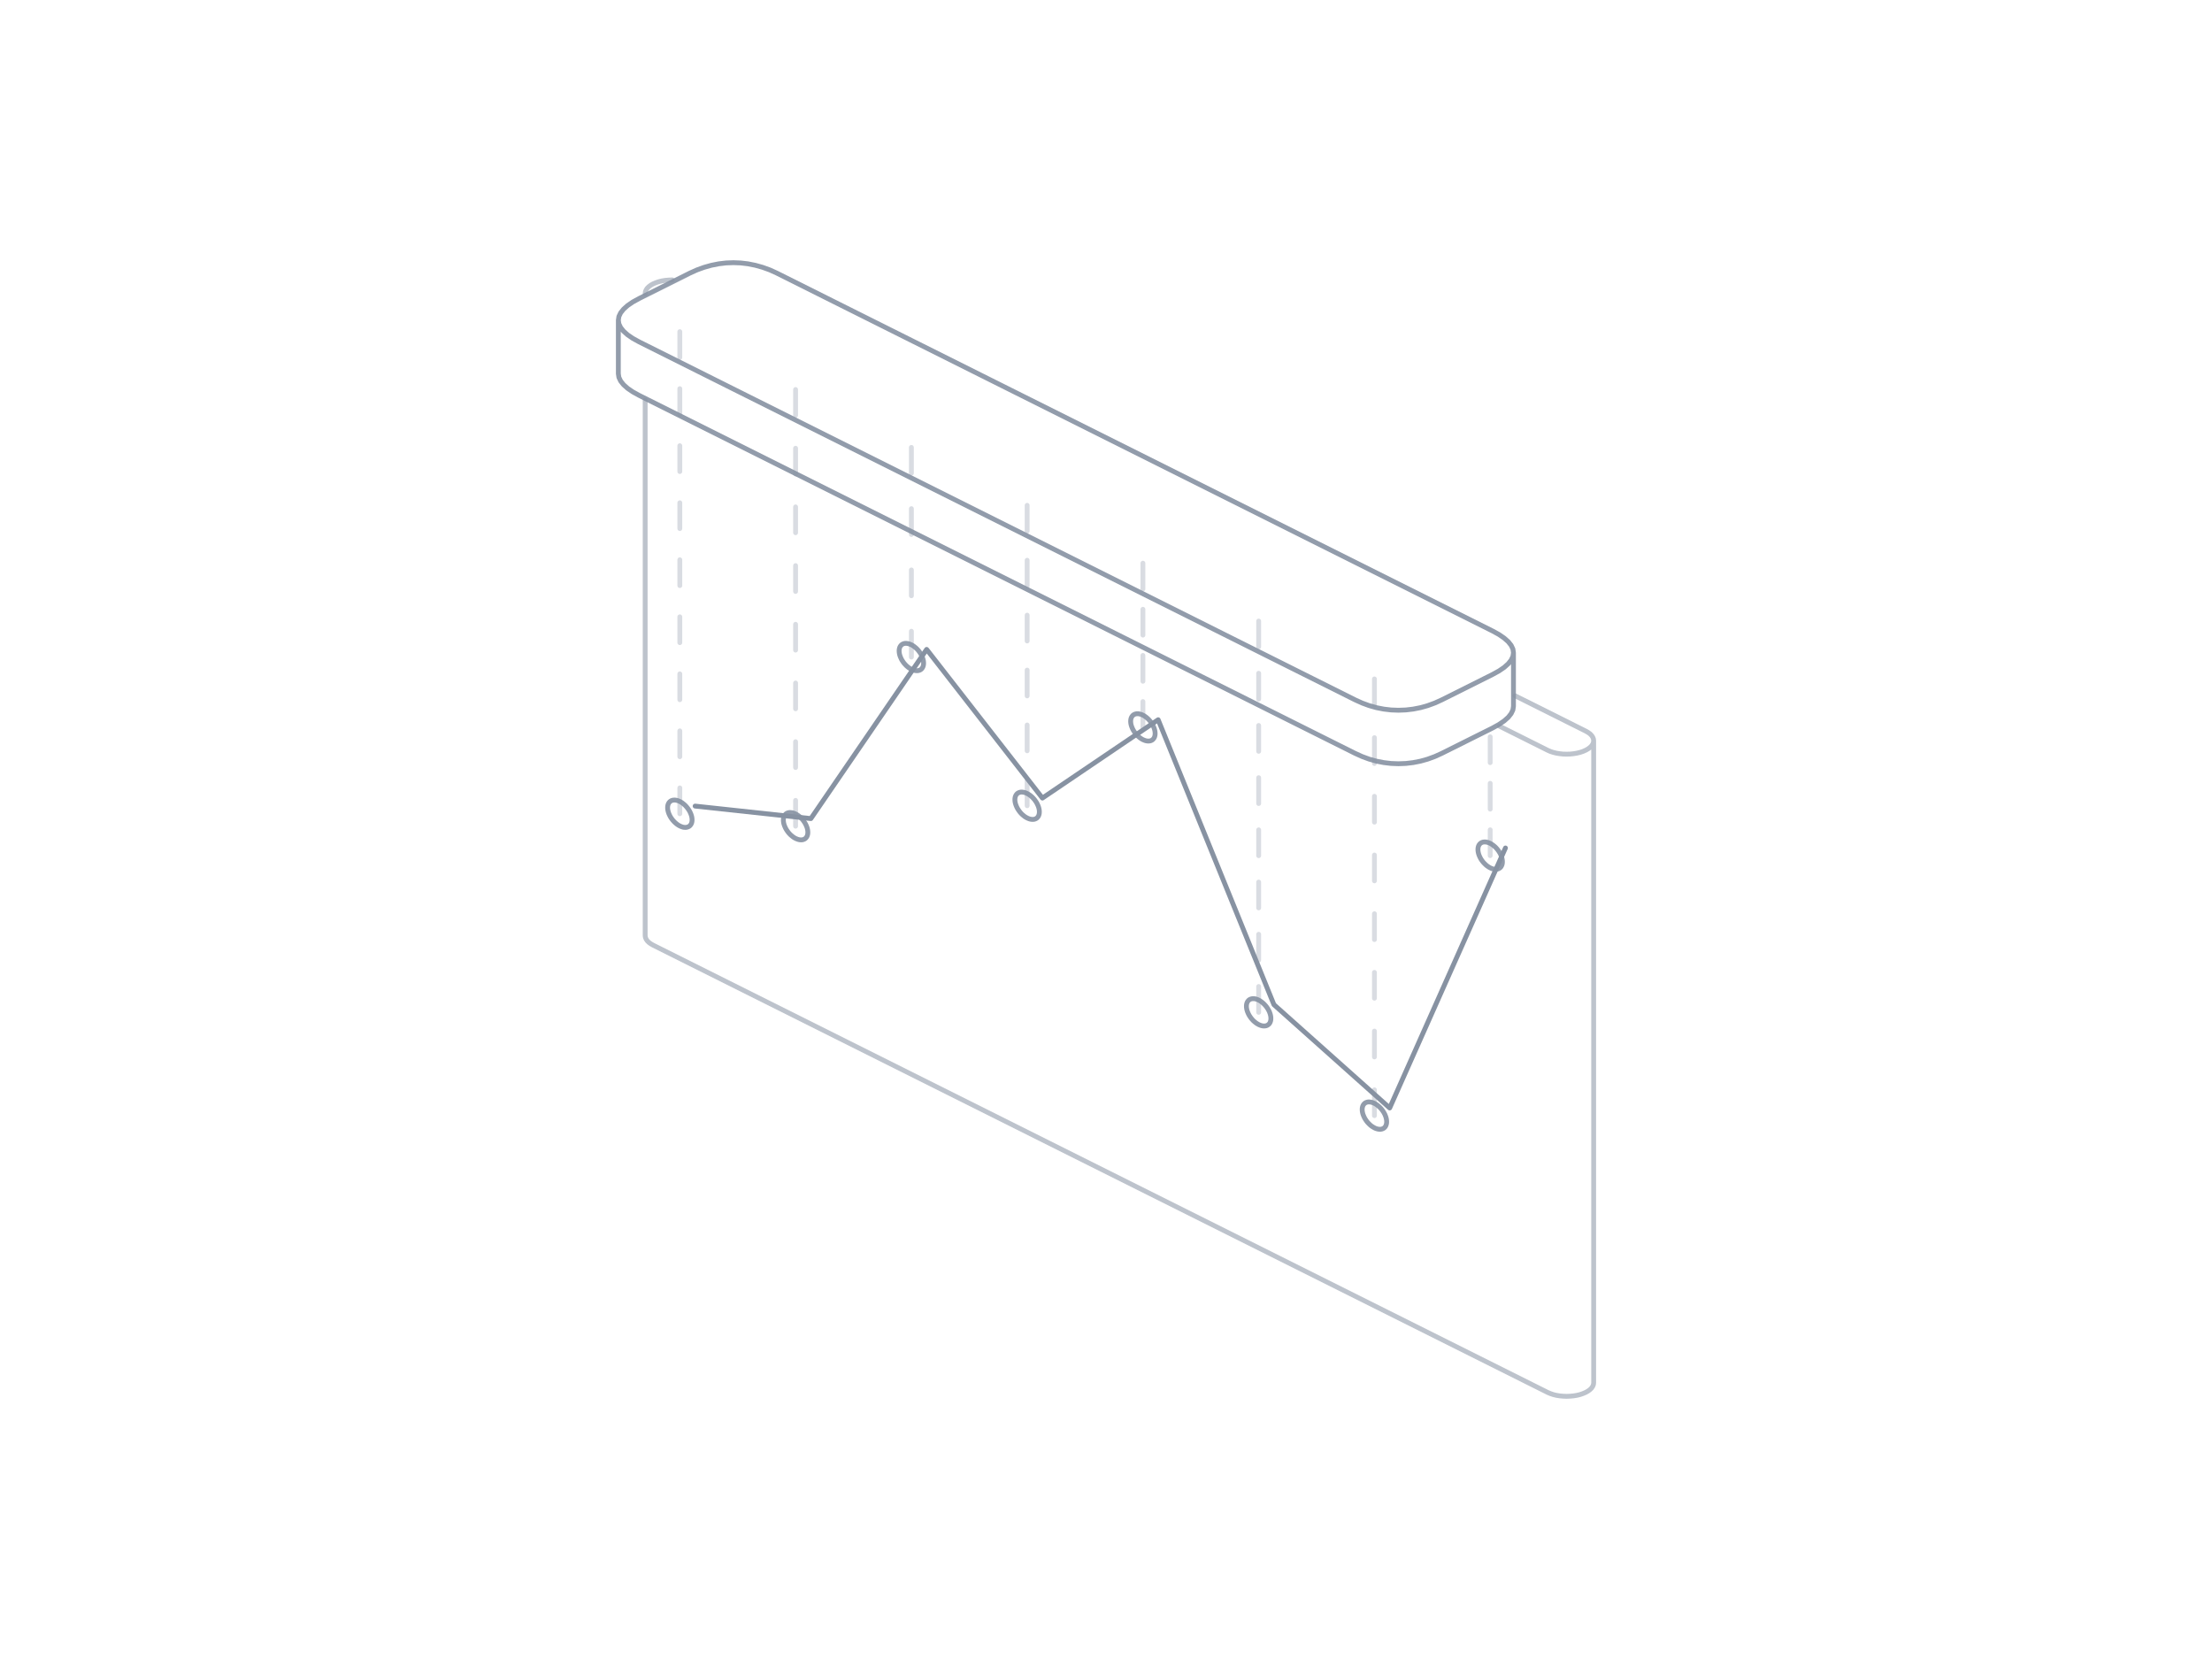
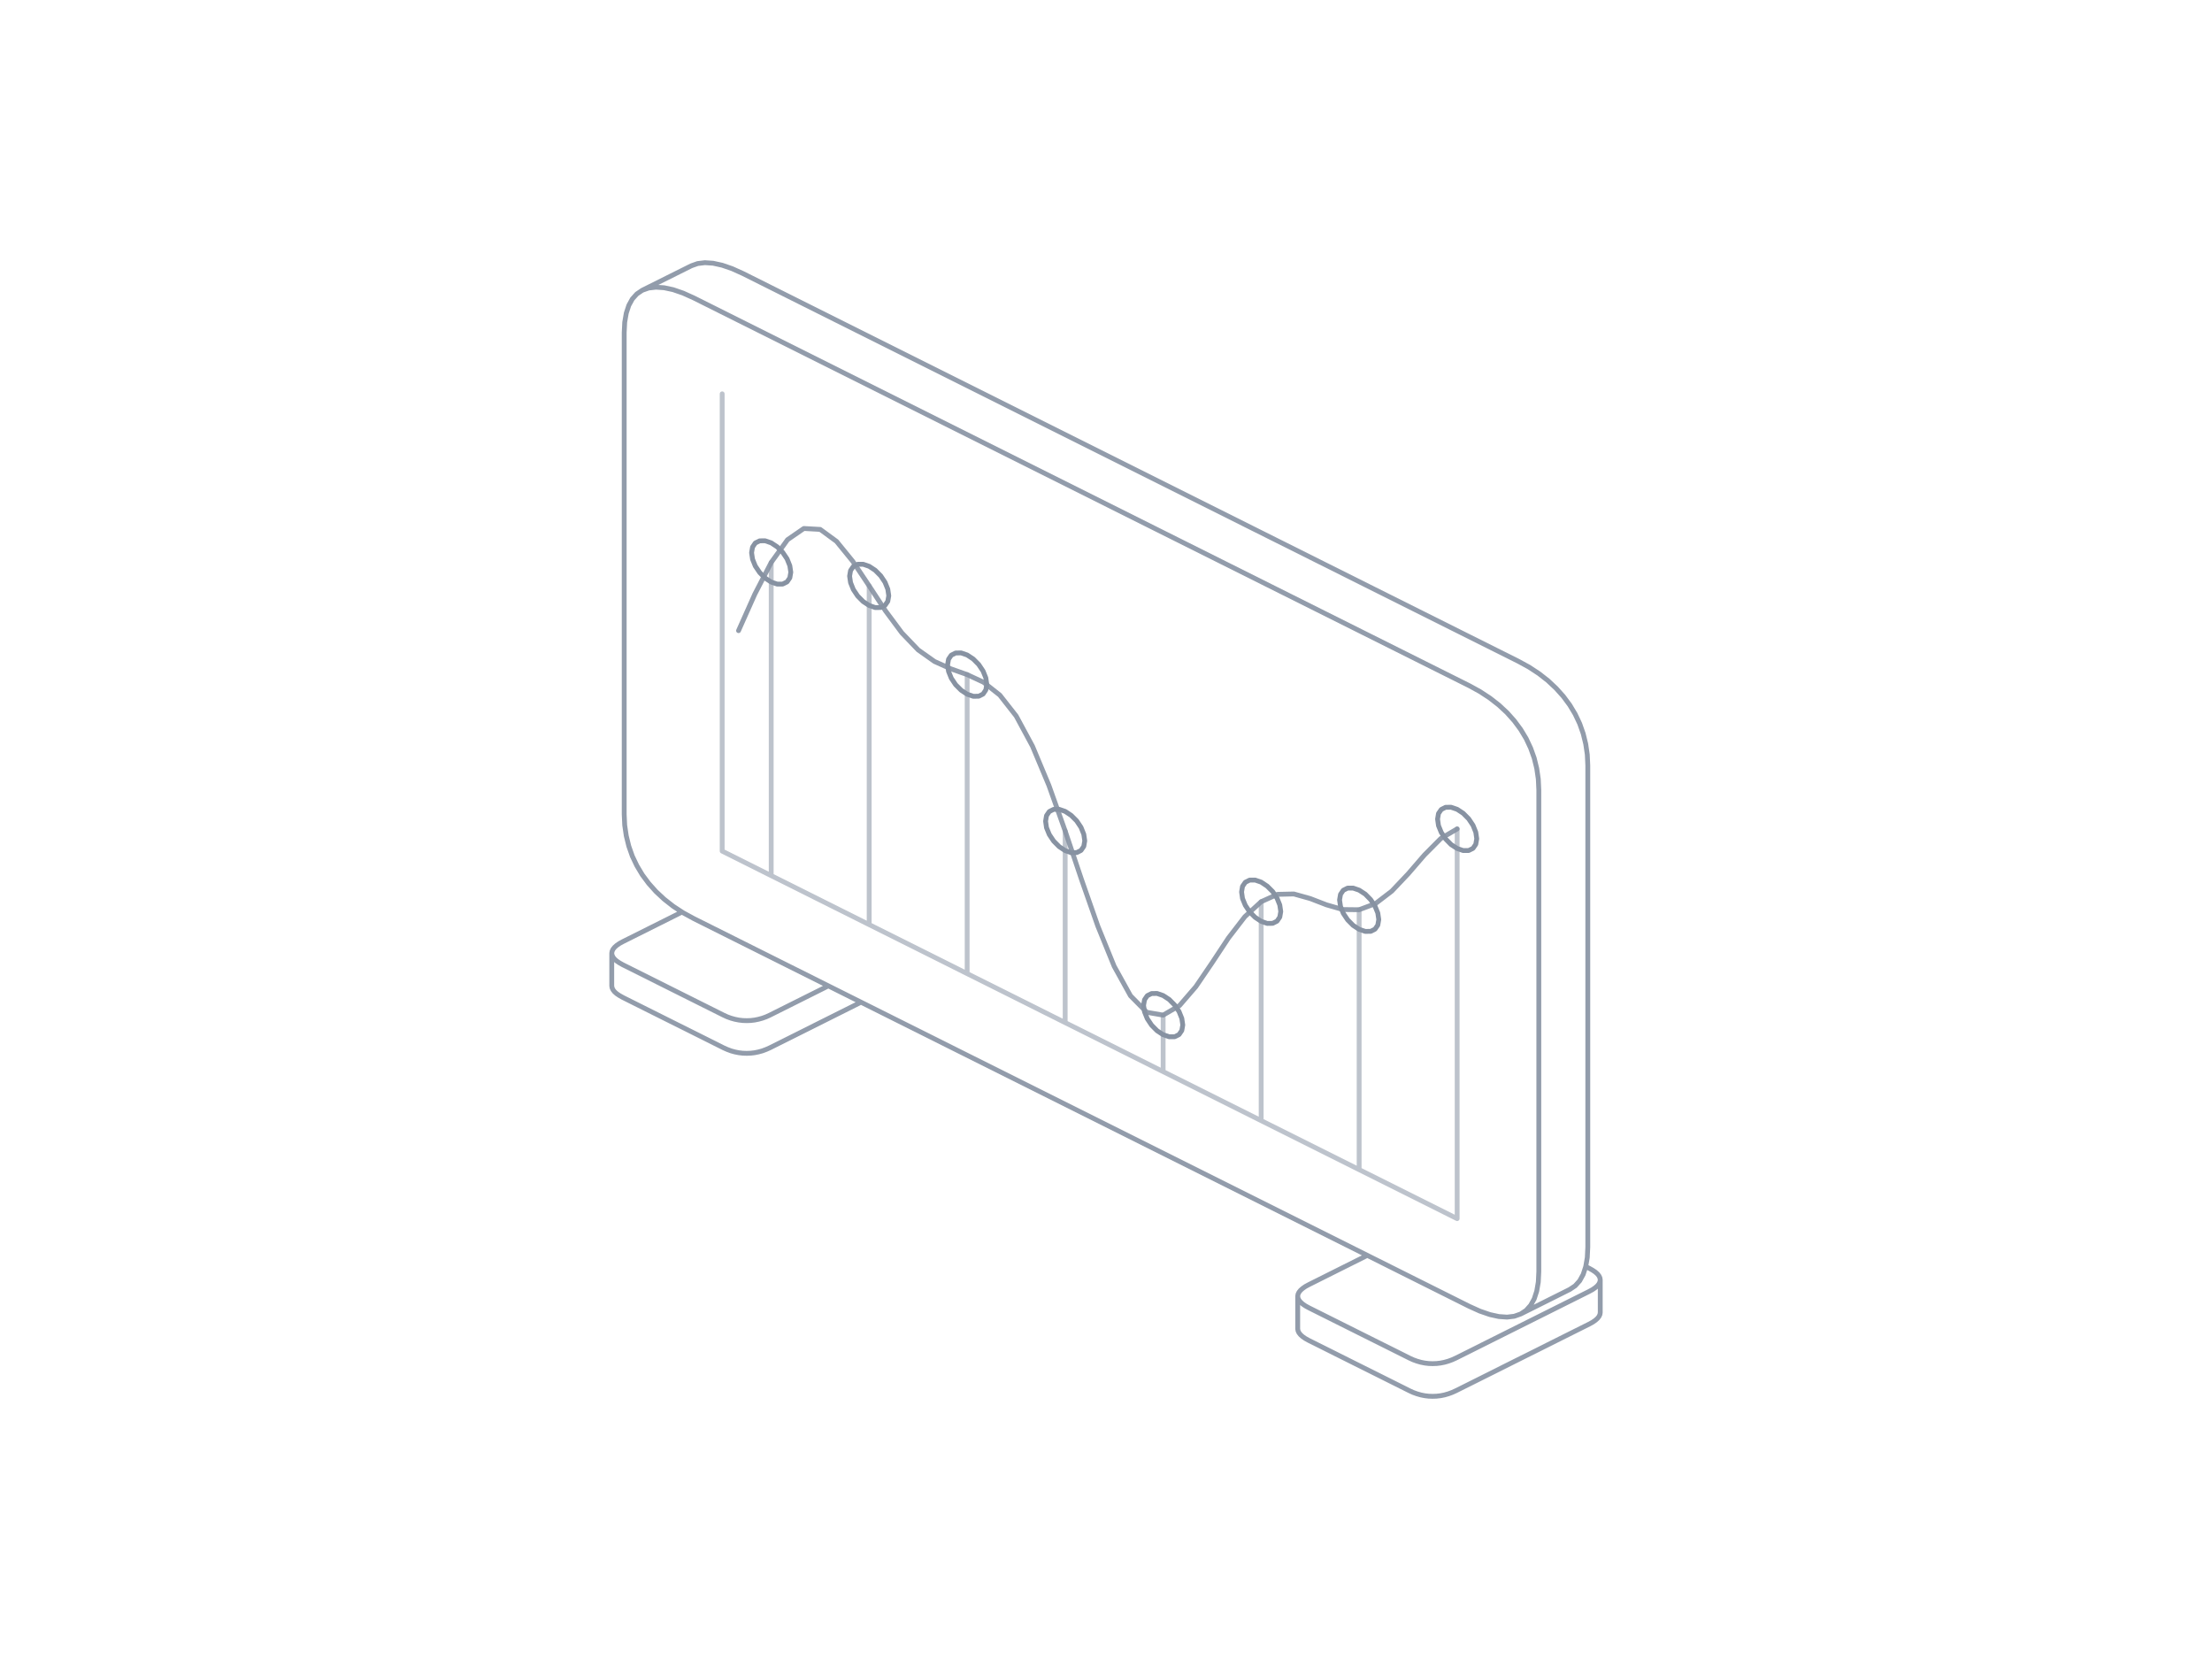
<svg xmlns="http://www.w3.org/2000/svg" viewBox="0 0 480 360" role="img" color="#8792a2" fill="none" stroke="currentColor" stroke-width="1.05" stroke-linecap="round" stroke-linejoin="round">
-   <path vector-effect="non-scaling-stroke" stroke-opacity=".32" d="M147.52,176.58 147.52,170.98 M147.52,164.20 147.52,158.60 M147.52,151.83 147.52,146.23 M147.52,139.45 147.52,133.85 M147.52,127.07 147.52,121.47 M147.52,114.70 147.52,109.10 M147.52,102.32 147.52,96.72 M147.52,89.94 147.52,84.34 M147.52,77.57 147.52,71.97 M172.64,179.28 172.64,173.68 M172.64,166.55 172.64,160.95 M172.64,153.81 172.64,148.21 M172.64,141.07 172.64,135.47 M172.64,128.34 172.64,122.74 M172.64,115.60 172.64,110.00 M172.64,102.87 172.64,97.27 M172.64,90.13 172.64,84.53 M197.77,142.58 197.77,136.98 M197.77,129.28 197.77,123.68 M197.77,115.98 197.77,110.38 M197.77,102.69 197.77,97.09 M222.89,174.84 222.89,169.24 M222.89,162.92 222.89,157.32 M222.89,151.01 222.89,145.41 M222.89,139.09 222.89,133.49 M222.89,127.17 222.89,121.57 M222.89,115.25 222.89,109.65 M248.01,157.84 248.01,152.24 M248.01,147.83 248.01,142.23 M248.01,137.82 248.01,132.22 M248.01,127.81 248.01,122.21 M273.13,219.67 273.13,214.07 M273.13,208.34 273.13,202.74 M273.13,197.01 273.13,191.41 M273.13,185.68 273.13,180.08 M273.13,174.36 273.13,168.76 M273.13,163.03 273.13,157.43 M273.13,151.70 273.13,146.10 M273.13,140.37 273.13,134.77 M298.25,242.09 298.25,236.49 M298.25,229.35 298.25,223.75 M298.25,216.61 298.25,211.01 M298.25,203.88 298.25,198.28 M298.25,191.14 298.25,185.54 M298.25,178.40 298.25,172.80 M298.25,165.67 298.25,160.07 M298.25,152.93 298.25,147.33 M323.37,185.67 323.37,180.07 M323.37,175.58 323.37,169.98 M323.37,165.49 323.37,159.89" />
-   <path vector-effect="non-scaling-stroke" stroke-opacity=".55" d="M145.87,60.74 145.10,60.77 144.35,60.84 143.62,60.96 142.94,61.13 142.30,61.35 141.72,61.60 141.71,61.60 141.21,61.89 140.78,62.21 140.44,62.55 140.20,62.92 140.05,63.29 140.00,63.67 140.00,63.73 M140.00,86.84 140.00,203.02 140.05,203.40 140.20,203.78 140.44,204.14 140.78,204.49 141.21,204.80 141.71,205.09 335.81,302.14 336.39,302.39 337.03,302.61 337.71,302.78 338.44,302.90 339.19,302.97 339.96,303.00 340.72,302.97 341.47,302.90 342.20,302.78 342.89,302.61 343.52,302.39 344.10,302.14 344.11,302.14 344.61,301.85 345.04,301.53 345.38,301.19 345.62,300.82 345.77,300.45 345.82,300.07 345.82,160.72 345.77,160.34 345.62,159.96 345.38,159.60 345.04,159.25 344.61,158.94 344.11,158.65 328.77,150.98 M345.82,160.72 345.77,161.10 345.62,161.48 345.38,161.84 345.04,162.18 344.61,162.50 344.11,162.79 344.10,162.79 343.52,163.05 342.89,163.26 342.20,163.43 341.47,163.55 340.72,163.63 339.96,163.65 339.19,163.63 338.44,163.55 337.71,163.43 337.03,163.26 336.39,163.05 335.81,162.79 325.35,157.56" />
-   <path vector-effect="non-scaling-stroke" stroke-opacity=".9" d="M159.14,57.00 157.54,57.06 155.94,57.25 154.35,57.57 152.79,58.01 151.24,58.57 149.71,59.26 138.70,64.77 137.32,65.53 136.19,66.30 135.31,67.09 134.68,67.88 134.30,68.68 134.18,69.48 134.18,81.09 134.30,81.89 134.68,82.69 135.31,83.48 136.19,84.27 137.32,85.04 138.70,85.80 294.04,163.47 295.56,164.16 297.11,164.73 298.68,165.17 300.26,165.48 301.86,165.67 303.46,165.73 305.06,165.67 306.66,165.48 308.24,165.17 309.81,164.73 311.36,164.16 312.88,163.47 323.90,157.97 325.28,157.20 326.41,156.43 327.29,155.65 327.92,154.85 328.30,154.05 328.42,153.25 328.42,141.64 328.30,140.84 327.92,140.04 327.29,139.25 326.41,138.47 325.28,137.69 323.90,136.93 168.56,59.26 167.04,58.57 165.49,58.01 163.92,57.57 162.33,57.25 160.74,57.06 159.14,57.00 M328.42,141.64 328.30,142.44 327.92,143.24 327.29,144.03 326.41,144.82 325.28,145.59 323.90,146.35 312.88,151.86 311.36,152.55 309.81,153.12 308.24,153.56 306.66,153.87 305.06,154.06 303.46,154.12 301.86,154.06 300.26,153.87 298.68,153.56 297.11,153.12 295.56,152.55 294.04,151.86 138.70,74.19 137.32,73.43 136.19,72.66 135.31,71.87 134.68,71.08 134.30,70.28 134.18,69.48 M150.18,177.91 150.17,177.67 150.14,177.42 150.09,177.17 150.02,176.92 149.93,176.66 149.82,176.40 149.70,176.14 149.56,175.89 149.40,175.64 149.23,175.40 149.05,175.17 148.85,174.94 148.65,174.73 148.43,174.54 148.21,174.36 147.99,174.19 147.76,174.05 147.52,173.92 147.29,173.82 147.06,173.73 146.84,173.67 146.62,173.63 146.40,173.61 146.20,173.62 146.00,173.64 145.82,173.69 145.65,173.76 145.49,173.86 145.35,173.97 145.23,174.10 145.12,174.25 145.03,174.42 144.96,174.61 144.91,174.81 144.88,175.02 144.87,175.25 144.88,175.49 144.91,175.73 144.96,175.98 145.03,176.24 145.12,176.50 145.23,176.76 145.35,177.01 145.49,177.27 145.65,177.52 145.82,177.76 146.00,177.99 146.20,178.21 146.40,178.42 146.62,178.62 146.84,178.80 147.06,178.96 147.29,179.11 147.52,179.23 147.76,179.34 147.99,179.42 148.21,179.49 148.43,179.53 148.65,179.54 148.85,179.54 149.05,179.51 149.23,179.46 149.40,179.39 149.56,179.30 149.70,179.19 149.82,179.05 149.93,178.90 150.02,178.73 150.09,178.55 150.14,178.35 150.17,178.13 150.18,177.91 M175.30,180.61 175.29,180.38 175.26,180.13 175.21,179.88 175.14,179.62 175.05,179.37 174.94,179.11 174.82,178.85 174.68,178.60 174.52,178.35 174.35,178.10 174.17,177.87 173.97,177.65 173.77,177.44 173.55,177.24 173.33,177.06 173.11,176.90 172.88,176.76 172.64,176.63 172.41,176.52 172.18,176.44 171.96,176.38 171.74,176.34 171.52,176.32 171.32,176.32 171.12,176.35 170.94,176.40 170.77,176.47 170.61,176.56 170.47,176.68 170.35,176.81 170.24,176.96 170.15,177.13 170.08,177.32 170.03,177.52 170.00,177.73 169.99,177.96 170.00,178.19 170.03,178.44 170.08,178.69 170.15,178.95 170.24,179.20 170.35,179.46 170.47,179.72 170.61,179.97 170.77,180.22 170.94,180.46 171.12,180.70 171.32,180.92 171.52,181.13 171.74,181.32 171.96,181.50 172.18,181.67 172.41,181.81 172.64,181.94 172.88,182.04 173.11,182.13 173.33,182.19 173.55,182.23 173.77,182.25 173.97,182.25 174.17,182.22 174.35,182.17 174.52,182.10 174.68,182.01 174.82,181.89 174.94,181.76 175.05,181.61 175.14,181.44 175.21,181.25 175.26,181.05 175.29,180.84 175.30,180.61 M200.42,143.90 200.41,143.67 200.38,143.42 200.33,143.17 200.26,142.92 200.17,142.66 200.06,142.40 199.94,142.14 199.80,141.89 199.64,141.64 199.47,141.40 199.29,141.16 199.09,140.94 198.89,140.73 198.67,140.54 198.45,140.36 198.23,140.19 198.00,140.05 197.77,139.92 197.53,139.82 197.30,139.73 197.08,139.67 196.86,139.63 196.64,139.61 196.44,139.61 196.24,139.64 196.06,139.69 195.89,139.76 195.73,139.85 195.59,139.97 195.47,140.10 195.36,140.25 195.27,140.42 195.20,140.61 195.15,140.81 195.12,141.02 195.11,141.25 195.12,141.48 195.15,141.73 195.20,141.98 195.27,142.24 195.36,142.49 195.47,142.75 195.59,143.01 195.73,143.27 195.89,143.51 196.06,143.76 196.24,143.99 196.44,144.21 196.64,144.42 196.86,144.62 197.08,144.80 197.30,144.96 197.53,145.10 197.77,145.23 198.00,145.34 198.23,145.42 198.45,145.48 198.67,145.52 198.89,145.54 199.09,145.54 199.29,145.51 199.47,145.46 199.64,145.39 199.80,145.30 199.94,145.19 200.06,145.05 200.17,144.90 200.26,144.73 200.33,144.54 200.38,144.34 200.41,144.13 200.42,143.90 M225.54,176.17 225.53,175.93 225.50,175.69 225.45,175.44 225.38,175.18 225.29,174.92 225.18,174.67 225.06,174.41 224.92,174.15 224.76,173.91 224.59,173.66 224.41,173.43 224.21,173.21 224.01,173.00 223.79,172.80 223.57,172.62 223.35,172.46 223.12,172.32 222.89,172.19 222.65,172.08 222.42,172.00 222.20,171.94 221.98,171.90 221.76,171.88 221.56,171.88 221.36,171.91 221.18,171.96 221.01,172.03 220.85,172.12 220.71,172.23 220.59,172.37 220.48,172.52 220.39,172.69 220.32,172.87 220.27,173.08 220.24,173.29 220.23,173.52 220.24,173.75 220.27,174.00 220.32,174.25 220.39,174.50 220.48,174.76 220.59,175.02 220.71,175.28 220.85,175.53 221.01,175.78 221.18,176.02 221.36,176.26 221.56,176.48 221.76,176.69 221.98,176.88 222.20,177.06 222.42,177.23 222.65,177.37 222.89,177.50 223.12,177.60 223.35,177.69 223.57,177.75 223.79,177.79 224.01,177.81 224.21,177.81 224.41,177.78 224.59,177.73 224.76,177.66 224.92,177.57 225.06,177.45 225.18,177.32 225.29,177.17 225.38,177.00 225.45,176.81 225.50,176.61 225.53,176.40 225.54,176.17 M250.66,159.17 250.65,158.93 250.62,158.69 250.57,158.44 250.50,158.18 250.41,157.92 250.30,157.66 250.18,157.41 250.04,157.15 249.88,156.90 249.71,156.66 249.53,156.43 249.33,156.21 249.13,156.00 248.91,155.80 248.69,155.62 248.47,155.46 248.24,155.31 248.01,155.19 247.77,155.08 247.55,155.00 247.32,154.94 247.10,154.89 246.88,154.88 246.68,154.88 246.48,154.91 246.30,154.96 246.13,155.03 245.97,155.12 245.83,155.23 245.71,155.37 245.60,155.52 245.51,155.69 245.44,155.87 245.39,156.07 245.36,156.29 245.35,156.52 245.36,156.75 245.39,157.00 245.44,157.25 245.51,157.50 245.60,157.76 245.71,158.02 245.83,158.28 245.97,158.53 246.13,158.78 246.30,159.02 246.48,159.26 246.68,159.48 246.88,159.69 247.10,159.88 247.32,160.06 247.55,160.23 247.77,160.37 248.01,160.50 248.24,160.60 248.47,160.69 248.69,160.75 248.91,160.79 249.13,160.81 249.33,160.80 249.53,160.78 249.71,160.73 249.88,160.66 250.04,160.57 250.18,160.45 250.30,160.32 250.41,160.17 250.50,160.00 250.57,159.81 250.62,159.61 250.65,159.40 250.66,159.17 M275.78,221.00 275.77,220.76 275.74,220.52 275.69,220.27 275.62,220.01 275.53,219.75 275.43,219.49 275.30,219.24 275.16,218.98 275.00,218.73 274.83,218.49 274.65,218.26 274.45,218.04 274.25,217.83 274.03,217.63 273.81,217.45 273.59,217.29 273.36,217.14 273.13,217.02 272.90,216.91 272.67,216.83 272.44,216.76 272.22,216.72 272.00,216.71 271.80,216.71 271.60,216.74 271.42,216.79 271.25,216.86 271.09,216.95 270.95,217.06 270.83,217.20 270.72,217.35 270.63,217.52 270.56,217.70 270.51,217.90 270.48,218.12 270.47,218.34 270.48,218.58 270.51,218.83 270.56,219.08 270.63,219.33 270.72,219.59 270.83,219.85 270.95,220.11 271.09,220.36 271.25,220.61 271.42,220.85 271.60,221.08 271.80,221.31 272.00,221.52 272.22,221.71 272.44,221.89 272.67,222.06 272.90,222.20 273.13,222.33 273.36,222.43 273.59,222.52 273.81,222.58 274.03,222.62 274.25,222.64 274.45,222.63 274.65,222.61 274.83,222.56 275.00,222.49 275.16,222.39 275.30,222.28 275.43,222.15 275.53,222.00 275.62,221.83 275.69,221.64 275.74,221.44 275.77,221.22 275.78,221.00 M300.90,243.41 300.89,243.18 300.86,242.93 300.81,242.68 300.74,242.42 300.65,242.17 300.55,241.91 300.42,241.65 300.28,241.40 300.12,241.15 299.95,240.91 299.77,240.67 299.57,240.45 299.37,240.24 299.15,240.05 298.93,239.87 298.71,239.70 298.48,239.56 298.25,239.43 298.02,239.33 297.79,239.24 297.56,239.18 297.34,239.14 297.13,239.12 296.92,239.12 296.72,239.15 296.54,239.20 296.37,239.27 296.21,239.36 296.07,239.48 295.95,239.61 295.84,239.76 295.75,239.93 295.68,240.12 295.63,240.32 295.60,240.53 295.59,240.76 295.60,240.99 295.63,241.24 295.68,241.49 295.75,241.75 295.84,242.00 295.95,242.26 296.07,242.52 296.21,242.78 296.37,243.02 296.54,243.27 296.72,243.50 296.92,243.72 297.13,243.93 297.34,244.13 297.56,244.31 297.79,244.47 298.02,244.61 298.25,244.74 298.48,244.85 298.71,244.93 298.93,244.99 299.15,245.03 299.37,245.05 299.57,245.05 299.77,245.02 299.95,244.97 300.12,244.90 300.28,244.81 300.42,244.70 300.55,244.56 300.65,244.41 300.74,244.24 300.81,244.05 300.86,243.85 300.89,243.64 300.90,243.41 M326.02,187.00 326.01,186.76 325.98,186.52 325.93,186.26 325.86,186.01 325.77,185.75 325.67,185.49 325.54,185.23 325.40,184.98 325.24,184.73 325.07,184.49 324.89,184.26 324.69,184.03 324.49,183.82 324.27,183.63 324.05,183.45 323.83,183.29 323.60,183.14 323.37,183.01 323.14,182.91 322.91,182.82 322.68,182.76 322.46,182.72 322.25,182.70 322.04,182.71 321.84,182.73 321.66,182.78 321.49,182.85 321.33,182.95 321.19,183.06 321.07,183.19 320.96,183.34 320.87,183.51 320.80,183.70 320.75,183.90 320.72,184.12 320.71,184.34 320.72,184.58 320.75,184.82 320.80,185.07 320.87,185.33 320.96,185.59 321.07,185.85 321.19,186.10 321.33,186.36 321.49,186.61 321.66,186.85 321.84,187.08 322.04,187.30 322.25,187.51 322.46,187.71 322.68,187.89 322.91,188.05 323.14,188.20 323.37,188.32 323.60,188.43 323.83,188.51 324.05,188.58 324.27,188.62 324.49,188.64 324.69,188.63 324.89,188.60 325.07,188.56 325.24,188.48 325.40,188.39 325.54,188.28 325.67,188.15 325.77,187.99 325.86,187.82 325.93,187.64 325.98,187.44 326.01,187.22 326.02,187.00" />
-   <path vector-effect="non-scaling-stroke" stroke-opacity="1" d="M150.84,174.92 175.96,177.63 201.08,140.92 226.20,173.18 251.32,156.18 276.44,218.01 301.56,240.43 326.68,184.01" />
+   <path vector-effect="non-scaling-stroke" stroke-opacity=".55" d="M156.71,85.46 156.71,184.69 316.20,264.44 M167.35,190.01 167.35,122.05 M188.61,200.64 188.61,127.14 M209.87,211.27 209.87,146.39 M231.14,221.91 231.14,180.32 M252.40,232.54 252.40,220.28 M273.67,243.17 273.67,195.67 M294.93,253.80 294.93,197.41 M316.20,264.44 316.20,179.87" />
+   <path vector-effect="non-scaling-stroke" stroke-opacity=".9" d="M147.64,198.09 135.16,204.33 134.43,204.73 133.82,205.15 133.35,205.57 133.02,205.99 132.82,206.42 132.75,206.84 132.75,213.93 132.82,214.36 133.02,214.79 133.35,215.21 133.82,215.63 134.43,216.04 135.16,216.45 157.00,227.37 157.81,227.73 158.64,228.04 159.47,228.27 160.32,228.44 161.17,228.54 162.03,228.57 162.88,228.54 163.74,228.44 164.58,228.27 165.42,228.04 166.25,227.73 167.06,227.37 186.45,217.67 M179.36,214.13 167.06,220.28 166.25,220.65 165.42,220.95 164.58,221.18 163.74,221.35 162.88,221.45 162.03,221.48 161.17,221.45 160.32,221.35 159.47,221.18 158.64,220.95 157.81,220.65 157.00,220.28 135.16,209.36 134.43,208.95 133.82,208.54 133.35,208.12 133.02,207.70 132.82,207.27 132.75,206.84 M296.31,272.61 284.02,278.76 283.28,279.16 282.68,279.58 282.21,279.99 281.87,280.42 281.67,280.84 281.60,281.27 281.60,288.36 281.67,288.79 281.87,289.21 282.21,289.64 282.68,290.06 283.28,290.47 284.02,290.88 305.85,301.79 306.66,302.16 307.49,302.46 308.33,302.70 309.18,302.87 310.03,302.97 310.88,303.00 311.74,302.97 312.59,302.87 313.44,302.70 314.28,302.46 315.10,302.16 315.92,301.79 344.84,287.33 345.57,286.93 346.18,286.51 346.65,286.09 346.98,285.67 347.18,285.24 347.25,284.82 347.25,277.73 347.18,277.30 346.98,276.87 346.65,276.45 346.18,276.03 345.57,275.62 344.84,275.21 344.42,275.00 M347.25,277.73 347.18,278.15 346.98,278.58 346.65,279.00 346.18,279.42 345.57,279.84 344.84,280.24 315.92,294.70 315.10,295.07 314.28,295.37 313.44,295.61 312.59,295.78 311.74,295.88 310.88,295.91 310.03,295.88 309.18,295.78 308.33,295.61 307.49,295.37 306.66,295.07 305.85,294.70 284.02,283.79 283.28,283.38 282.68,282.97 282.21,282.55 281.87,282.13 281.67,281.70 281.60,281.27 M139.37,62.99 138.19,63.79 137.21,64.88 136.45,66.27 135.90,67.95 135.56,69.93 135.45,72.20 135.45,176.68 135.56,179.07 135.90,181.38 136.45,183.62 137.21,185.78 138.19,187.84 139.37,189.82 140.76,191.69 142.34,193.46 144.11,195.11 146.07,196.65 148.22,198.06 150.55,199.33 318.82,283.47 321.15,284.52 323.30,285.26 325.26,285.69 327.03,285.81 328.61,285.62 329.99,285.13 340.63,279.81 341.81,279.02 342.79,277.93 343.55,276.54 344.10,274.85 344.44,272.87 344.55,270.60 344.55,166.12 344.44,163.74 344.10,161.43 343.55,159.19 342.79,157.03 341.81,154.96 340.63,152.99 339.24,151.11 337.66,149.35 335.89,147.69 333.93,146.16 331.78,144.75 329.45,143.48 161.18,59.34 158.85,58.29 156.70,57.55 154.74,57.12 152.97,57.00 151.39,57.19 150.01,57.68 139.37,62.99 M318.82,283.47 321.15,284.52 323.30,285.26 325.26,285.69 327.03,285.81 328.61,285.62 329.99,285.13 331.18,284.34 332.15,283.25 332.92,281.86 333.47,280.17 333.81,278.19 333.92,275.92 333.92,171.44 333.81,169.06 333.47,166.74 332.92,164.50 332.15,162.35 331.18,160.28 329.99,158.30 328.61,156.43 327.03,154.66 325.26,153.01 323.30,151.48 321.15,150.07 318.82,148.79 150.55,64.65 148.22,63.60 146.07,62.86 144.11,62.44 142.34,62.32 140.76,62.50 139.37,62.99 138.19,63.79 137.21,64.88 136.45,66.27 135.90,67.95 135.56,69.93 135.45,72.20 135.45,176.68 135.56,179.07 135.90,181.38 136.45,183.62 137.21,185.78 138.19,187.84 139.37,189.82 140.76,191.69 142.34,193.46 144.11,195.11 146.07,196.65 148.22,198.06 150.55,199.33 318.82,283.47 M160.26,136.85 163.80,128.92 167.35,122.05 170.89,117.12 174.43,114.68 177.98,114.88 181.52,117.47 185.07,121.83 188.61,127.14 192.15,132.55 195.70,137.33 199.24,141.03 202.79,143.54 206.33,145.13 209.87,146.39 213.42,148.04 216.96,150.84 220.51,155.37 224.05,161.93 227.60,170.41 231.14,180.32 234.68,190.84 238.23,200.97 241.77,209.67 245.32,216.09 248.86,219.67 252.40,220.28 255.95,218.21 259.49,214.11 263.04,208.89 266.58,203.53 270.13,198.92 273.67,195.67 277.21,194.07 280.76,193.99 284.30,194.98 287.85,196.35 291.39,197.37 294.93,197.41 298.48,196.08 302.02,193.37 305.57,189.62 309.11,185.52 312.65,181.96 316.20,179.87" />
+   <path vector-effect="non-scaling-stroke" stroke-opacity="1" d="M171.60,124.18 171.39,122.76 170.79,121.27 169.84,119.86 168.66,118.67 167.35,117.80 166.03,117.35 164.85,117.36 163.90,117.83 163.30,118.72 163.09,119.93 163.30,121.34 163.90,122.83 164.85,124.24 166.03,125.44 167.35,126.31 168.66,126.75 169.84,126.74 170.79,126.27 171.39,125.39 171.60,124.18 M192.86,129.27 192.65,127.85 192.05,126.36 191.11,124.95 189.92,123.75 188.61,122.89 187.30,122.44 186.11,122.45 185.17,122.92 184.57,123.80 184.36,125.01 184.57,126.43 185.17,127.92 186.11,129.33 187.30,130.53 188.61,131.39 189.92,131.84 191.11,131.83 192.05,131.36 192.65,130.48 192.86,129.27 M214.13,148.51 213.92,147.09 213.32,145.61 212.37,144.19 211.19,143.00 209.87,142.13 208.56,141.68 207.37,141.70 206.43,142.17 205.83,143.05 205.62,144.26 205.83,145.68 206.43,147.17 207.37,148.58 208.56,149.77 209.87,150.64 211.19,151.09 212.37,151.08 213.32,150.61 213.92,149.72 214.13,148.51 M235.39,182.45 235.18,181.03 234.58,179.54 233.64,178.13 232.45,176.94 231.14,176.07 229.83,175.62 228.64,175.63 227.70,176.10 227.09,176.99 226.89,178.20 227.09,179.61 227.70,181.10 228.64,182.51 229.83,183.71 231.14,184.58 232.45,185.03 233.64,185.01 234.58,184.54 235.18,183.66 235.39,182.45 M256.66,222.41 256.45,220.99 255.85,219.50 254.90,218.09 253.72,216.89 252.40,216.03 251.09,215.58 249.90,215.59 248.96,216.06 248.36,216.94 248.15,218.15 248.36,219.57 248.96,221.06 249.90,222.47 251.09,223.67 252.40,224.53 253.72,224.98 254.90,224.97 255.85,224.50 256.45,223.62 256.66,222.41 M277.92,197.80 277.71,196.38 277.11,194.89 276.17,193.48 274.98,192.29 273.67,191.42 272.36,190.97 271.17,190.98 270.23,191.45 269.62,192.34 269.42,193.55 269.62,194.97 270.23,196.45 271.17,197.87 272.36,199.06 273.67,199.93 274.98,200.38 276.17,200.36 277.11,199.89 277.71,199.01 277.92,197.80 M299.19,199.54 298.98,198.12 298.37,196.63 297.43,195.22 296.25,194.02 294.93,193.16 293.62,192.71 292.43,192.72 291.49,193.19 290.89,194.07 290.68,195.28 290.89,196.70 291.49,198.19 292.43,199.60 293.62,200.80 294.93,201.66 296.25,202.11 297.43,202.10 298.37,201.63 298.98,200.75 299.19,199.54 M320.45,182.00 320.24,180.58 319.64,179.09 318.70,177.68 317.51,176.48 316.20,175.62 314.88,175.17 313.70,175.18 312.76,175.65 312.15,176.53 311.95,177.74 312.15,179.16 312.76,180.65 313.70,182.06 314.88,183.26 316.20,184.12 317.51,184.57 318.70,184.56 319.64,184.09 320.24,183.21 320.45,182.00" />
</svg>
